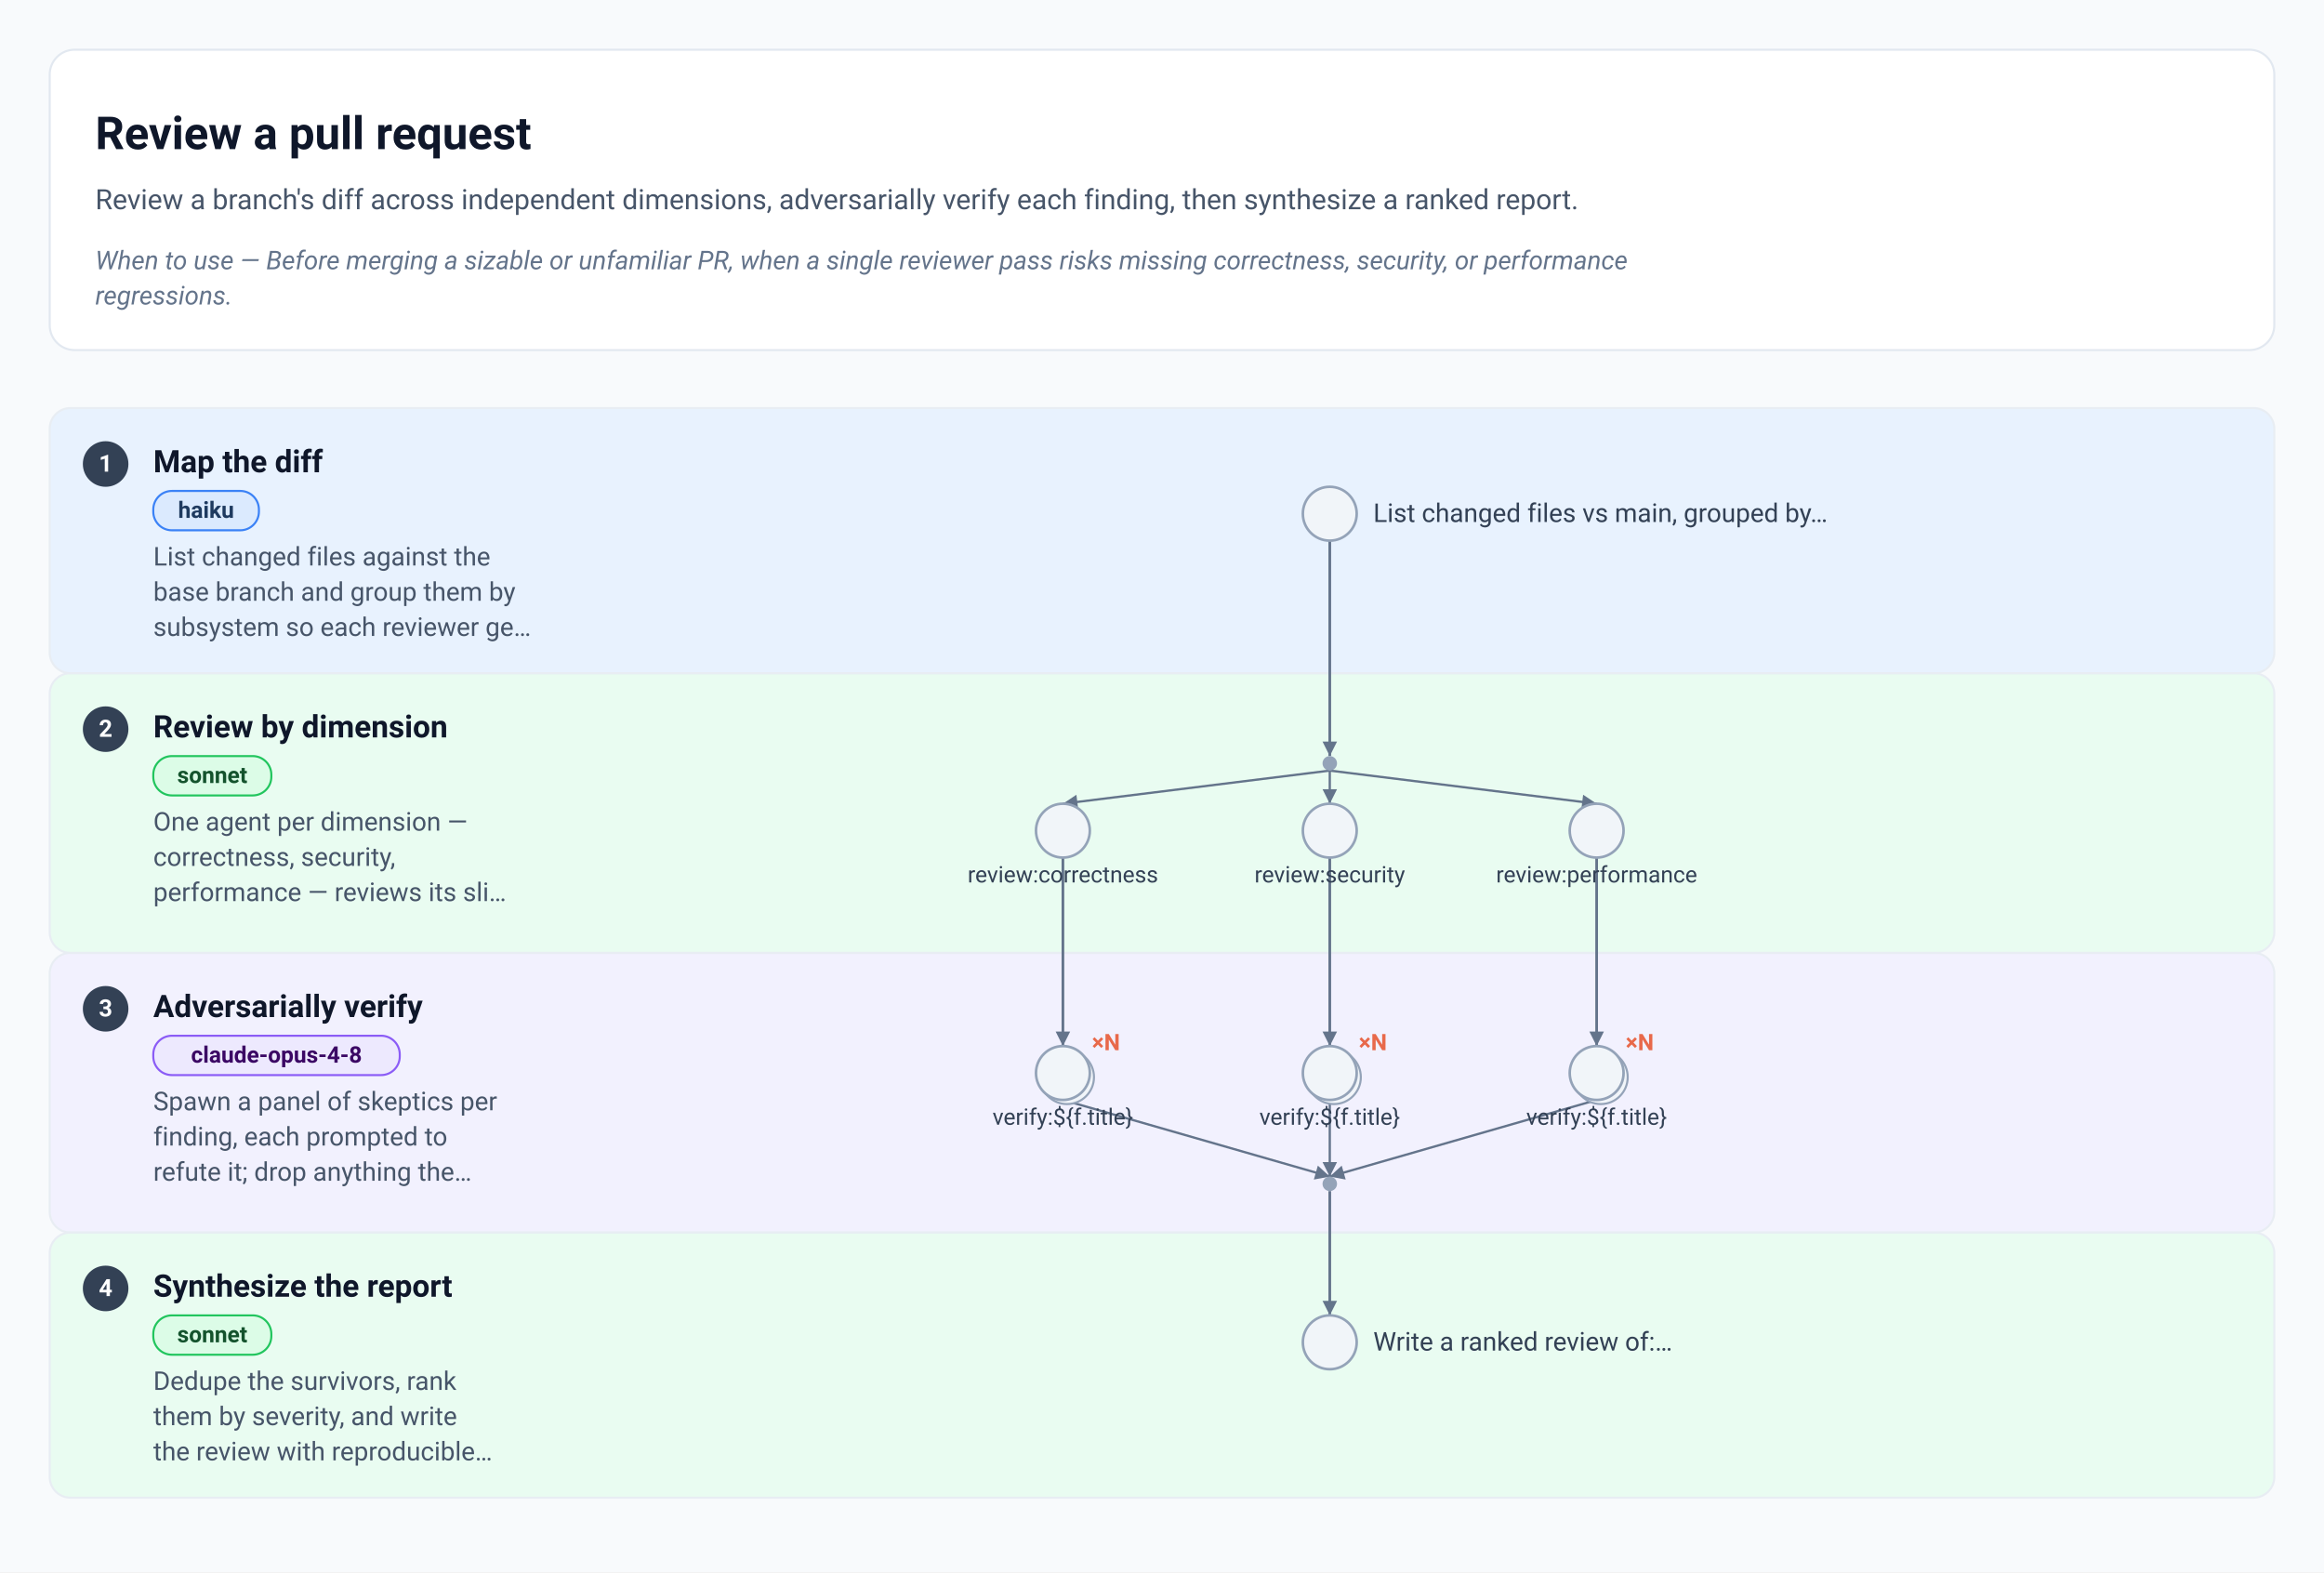
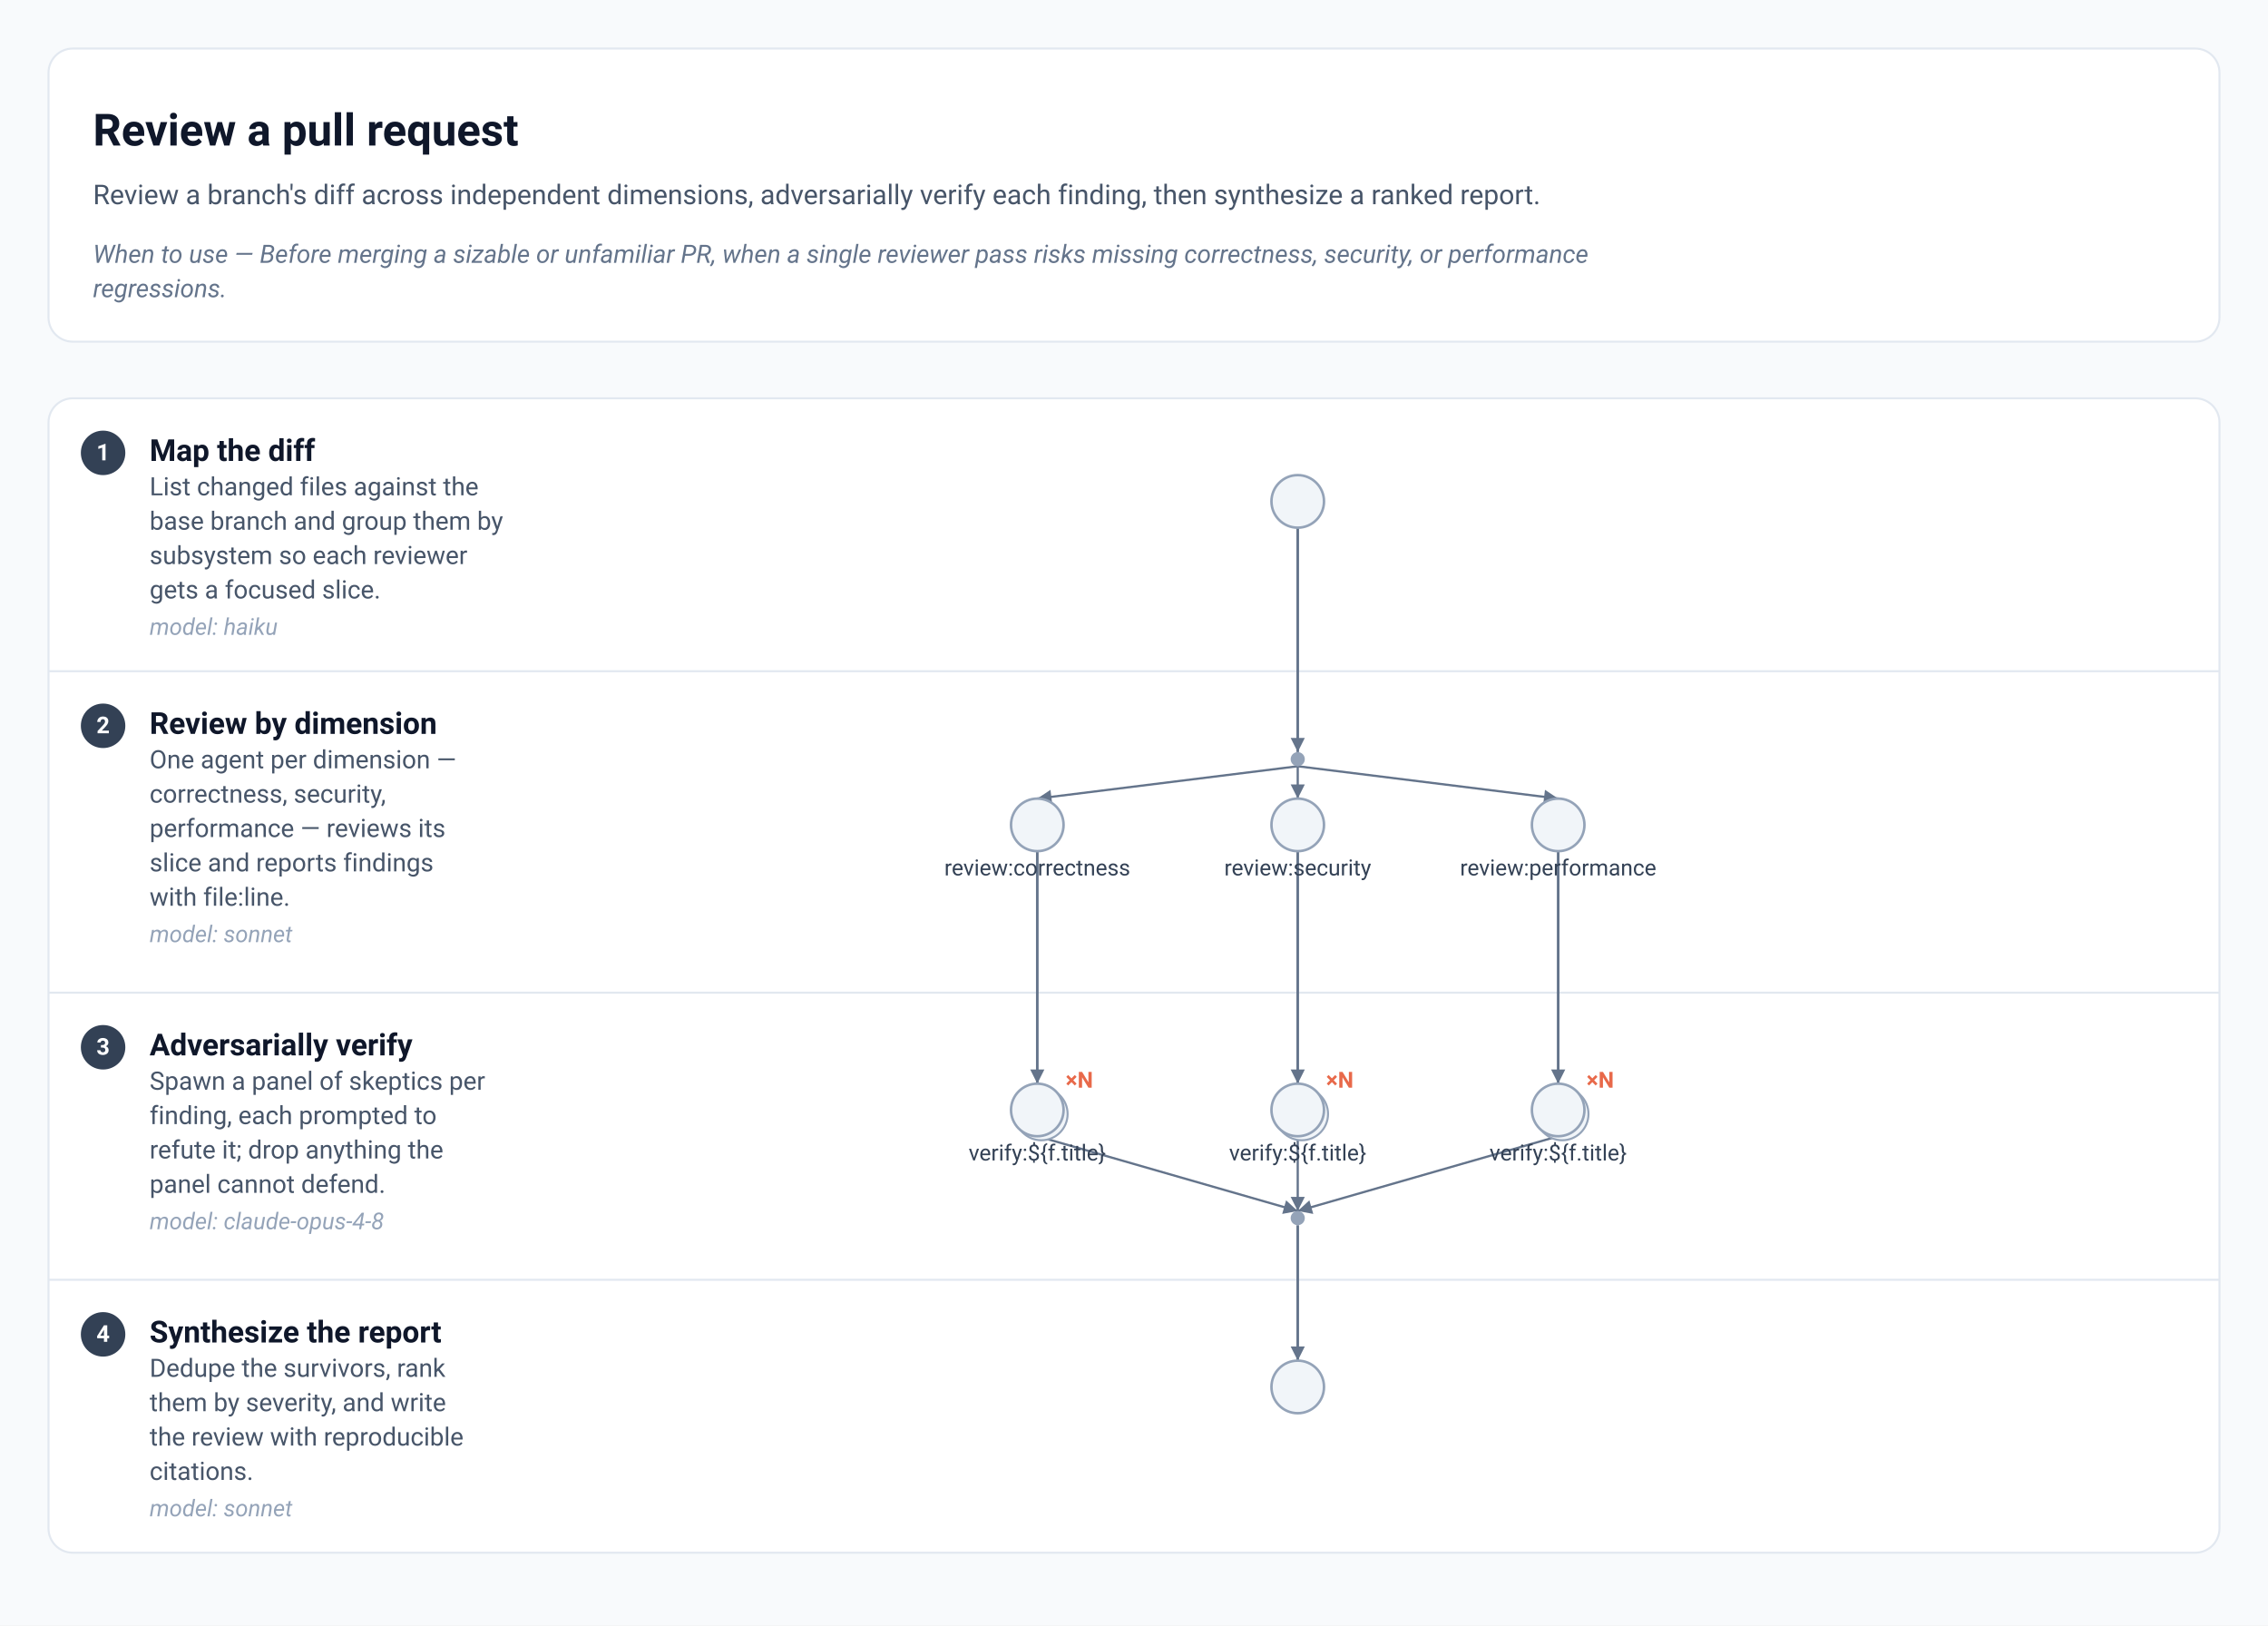
- <svg xmlns="http://www.w3.org/2000/svg" width="1122" height="759" viewBox="0 0 1122 759" font-family="-apple-system, BlinkMacSystemFont, 'Segoe UI', Roboto, Helvetica, Arial, sans-serif">
-   <rect width="1122" height="759" fill="#f8fafc" />
+ <svg xmlns="http://www.w3.org/2000/svg" width="1122" height="804" viewBox="0 0 1122 804" font-family="-apple-system, BlinkMacSystemFont, 'Segoe UI', Roboto, Helvetica, Arial, sans-serif">
+   <rect width="1122" height="804" fill="#f8fafc" />
  <g transform="translate(0 24)">
    <g class="header-card">
      <rect x="24" y="0" width="1074" height="145" rx="12" fill="#ffffff" stroke="#e2e8f0" stroke-width="1" />
      <text x="46" y="48" font-size="22" fill="#0f172a" font-weight="700">Review a pull request</text>
      <text x="46" y="77" font-size="13.5" fill="#475569">Review a branch's diff across independent dimensions, adversarially verify each finding, then synthesize a ranked report.</text>
      <text x="46" y="106" font-size="12.5" fill="#64748b" font-style="italic">When to use — Before merging a sizable or unfamiliar PR, when a single reviewer pass risks missing correctness, security, or performance</text>
      <text x="46" y="123" font-size="12.5" fill="#64748b" font-style="italic">regressions.</text>
    </g>
  </g>
  <g transform="translate(0 185)">
-     <rect class="swimlane" x="24" y="12" width="1074" height="128" rx="10" fill="#dbeafe" fill-opacity="0.55" stroke="#e8edf3" stroke-width="1" />
-     <rect class="swimlane" x="24" y="140" width="1074" height="135" rx="10" fill="#dcfce7" fill-opacity="0.55" stroke="#e8edf3" stroke-width="1" />
-     <rect class="swimlane" x="24" y="275" width="1074" height="135" rx="10" fill="#ede9fe" fill-opacity="0.55" stroke="#e8edf3" stroke-width="1" />
-     <rect class="swimlane" x="24" y="410" width="1074" height="128" rx="10" fill="#dcfce7" fill-opacity="0.55" stroke="#e8edf3" stroke-width="1" />
+     <rect x="24" y="12" width="1074" height="571" rx="12" fill="#ffffff" stroke="#e2e8f0" stroke-width="1" />
+     <g class="swimlane" />
+     <g class="swimlane">
+       <line x1="24" y1="147" x2="1098" y2="147" stroke="#e2e8f0" stroke-width="1" />
+     </g>
+     <g class="swimlane">
+       <line x1="24" y1="306" x2="1098" y2="306" stroke="#e2e8f0" stroke-width="1" />
+     </g>
+     <g class="swimlane">
+       <line x1="24" y1="448" x2="1098" y2="448" stroke="#e2e8f0" stroke-width="1" />
+     </g>
    <g transform="translate(0 12)">
      <g class="lane-label">
        <circle cx="51" cy="27" r="11" fill="#334155" />
        <text x="51" y="30.7" font-size="11.5" fill="#ffffff" font-weight="700" text-anchor="middle">1</text>
        <text x="74" y="31" font-size="15" fill="#0f172a" font-weight="700">Map the diff</text>
-         <rect x="74" y="40" width="51" height="19" rx="9" fill="#dbeafe" stroke="#3b82f6" stroke-width="1" />
-         <text x="99.5" y="53" font-size="11" fill="#1e3a5f" font-weight="600" text-anchor="middle">haiku</text>
-         <text x="74" y="76" font-size="12.5" fill="#475569">List changed files against the</text>
-         <text x="74" y="93" font-size="12.5" fill="#475569">base branch and group them by</text>
-         <text x="74" y="110" font-size="12.5" fill="#475569">subsystem so each reviewer ge…</text>
+         <text x="74" y="48" font-size="12.5" fill="#475569">List changed files against the</text>
+         <text x="74" y="65" font-size="12.5" fill="#475569">base branch and group them by</text>
+         <text x="74" y="82" font-size="12.5" fill="#475569">subsystem so each reviewer</text>
+         <text x="74" y="99" font-size="12.5" fill="#475569">gets a focused slice.</text>
+         <text x="74" y="117" font-size="11.5" fill="#94a3b8" font-style="italic">model: haiku</text>
      </g>
    </g>
-     <g transform="translate(0 140)">
+     <g transform="translate(0 147)">
      <g class="lane-label">
        <circle cx="51" cy="27" r="11" fill="#334155" />
        <text x="51" y="30.7" font-size="11.5" fill="#ffffff" font-weight="700" text-anchor="middle">2</text>
        <text x="74" y="31" font-size="15" fill="#0f172a" font-weight="700">Review by dimension</text>
-         <rect x="74" y="40" width="57" height="19" rx="9" fill="#dcfce7" stroke="#22c55e" stroke-width="1" />
-         <text x="102.5" y="53" font-size="11" fill="#14532d" font-weight="600" text-anchor="middle">sonnet</text>
-         <text x="74" y="76" font-size="12.5" fill="#475569">One agent per dimension —</text>
-         <text x="74" y="93" font-size="12.5" fill="#475569">correctness, security,</text>
-         <text x="74" y="110" font-size="12.5" fill="#475569">performance — reviews its sli…</text>
+         <text x="74" y="48" font-size="12.5" fill="#475569">One agent per dimension —</text>
+         <text x="74" y="65" font-size="12.5" fill="#475569">correctness, security,</text>
+         <text x="74" y="82" font-size="12.5" fill="#475569">performance — reviews its</text>
+         <text x="74" y="99" font-size="12.5" fill="#475569">slice and reports findings</text>
+         <text x="74" y="116" font-size="12.5" fill="#475569">with file:line.</text>
+         <text x="74" y="134" font-size="11.5" fill="#94a3b8" font-style="italic">model: sonnet</text>
      </g>
    </g>
-     <g transform="translate(0 275)">
+     <g transform="translate(0 306)">
      <g class="lane-label">
        <circle cx="51" cy="27" r="11" fill="#334155" />
        <text x="51" y="30.7" font-size="11.5" fill="#ffffff" font-weight="700" text-anchor="middle">3</text>
        <text x="74" y="31" font-size="15" fill="#0f172a" font-weight="700">Adversarially verify</text>
-         <rect x="74" y="40" width="119" height="19" rx="9" fill="#ede9fe" stroke="#8b5cf6" stroke-width="1" />
-         <text x="133.5" y="53" font-size="11" fill="#3b0764" font-weight="600" text-anchor="middle">claude-opus-4-8</text>
-         <text x="74" y="76" font-size="12.5" fill="#475569">Spawn a panel of skeptics per</text>
-         <text x="74" y="93" font-size="12.5" fill="#475569">finding, each prompted to</text>
-         <text x="74" y="110" font-size="12.5" fill="#475569">refute it; drop anything the…</text>
+         <text x="74" y="48" font-size="12.5" fill="#475569">Spawn a panel of skeptics per</text>
+         <text x="74" y="65" font-size="12.5" fill="#475569">finding, each prompted to</text>
+         <text x="74" y="82" font-size="12.5" fill="#475569">refute it; drop anything the</text>
+         <text x="74" y="99" font-size="12.5" fill="#475569">panel cannot defend.</text>
+         <text x="74" y="117" font-size="11.5" fill="#94a3b8" font-style="italic">model: claude-opus-4-8</text>
      </g>
    </g>
-     <g transform="translate(0 410)">
+     <g transform="translate(0 448)">
      <g class="lane-label">
        <circle cx="51" cy="27" r="11" fill="#334155" />
        <text x="51" y="30.7" font-size="11.5" fill="#ffffff" font-weight="700" text-anchor="middle">4</text>
        <text x="74" y="31" font-size="15" fill="#0f172a" font-weight="700">Synthesize the report</text>
-         <rect x="74" y="40" width="57" height="19" rx="9" fill="#dcfce7" stroke="#22c55e" stroke-width="1" />
-         <text x="102.5" y="53" font-size="11" fill="#14532d" font-weight="600" text-anchor="middle">sonnet</text>
-         <text x="74" y="76" font-size="12.5" fill="#475569">Dedupe the survivors, rank</text>
-         <text x="74" y="93" font-size="12.5" fill="#475569">them by severity, and write</text>
-         <text x="74" y="110" font-size="12.5" fill="#475569">the review with reproducible…</text>
+         <text x="74" y="48" font-size="12.5" fill="#475569">Dedupe the survivors, rank</text>
+         <text x="74" y="65" font-size="12.5" fill="#475569">them by severity, and write</text>
+         <text x="74" y="82" font-size="12.5" fill="#475569">the review with reproducible</text>
+         <text x="74" y="99" font-size="12.5" fill="#475569">citations.</text>
+         <text x="74" y="117" font-size="11.5" fill="#94a3b8" font-style="italic">model: sonnet</text>
      </g>
    </g>
    <g class="topology" transform="translate(338 0)">
      <g class="edge">
-         <path d="M 175.16 229 L 175.16 320" fill="none" stroke="#64748b" stroke-width="1.3" />
-         <polygon points="175.16,320 171.66,313 178.66,313" fill="#64748b" />
+         <path d="M 175.16 236 L 175.16 351" fill="none" stroke="#64748b" stroke-width="1.3" />
+         <polygon points="175.16,351 171.66,344 178.66,344" fill="#64748b" />
      </g>
      <g class="edge">
-         <path d="M 304 187 L 175.16 203" fill="none" stroke="#64748b" stroke-width="1.1" />
-         <polygon points="175.16,203 181.68,198.66 182.54,205.61" fill="#64748b" />
+         <path d="M 304 194 L 175.16 210" fill="none" stroke="#64748b" stroke-width="1.1" />
+         <polygon points="175.16,210 181.68,205.66 182.54,212.61" fill="#64748b" />
      </g>
      <g class="edge">
-         <path d="M 304 229 L 304 320" fill="none" stroke="#64748b" stroke-width="1.3" />
-         <polygon points="304,320 300.5,313 307.5,313" fill="#64748b" />
+         <path d="M 304 236 L 304 351" fill="none" stroke="#64748b" stroke-width="1.3" />
+         <polygon points="304,351 300.5,344 307.5,344" fill="#64748b" />
      </g>
      <g class="edge">
-         <path d="M 304 187 L 304 203" fill="none" stroke="#64748b" stroke-width="1.1" />
-         <polygon points="304,203 300.5,196 307.5,196" fill="#64748b" />
+         <path d="M 304 194 L 304 210" fill="none" stroke="#64748b" stroke-width="1.1" />
+         <polygon points="304,210 300.5,203 307.5,203" fill="#64748b" />
      </g>
      <g class="edge">
-         <path d="M 432.84 229 L 432.84 320" fill="none" stroke="#64748b" stroke-width="1.3" />
-         <polygon points="432.84,320 429.34,313 436.34,313" fill="#64748b" />
+         <path d="M 432.84 236 L 432.84 351" fill="none" stroke="#64748b" stroke-width="1.3" />
+         <polygon points="432.84,351 429.34,344 436.34,344" fill="#64748b" />
      </g>
      <g class="edge">
-         <path d="M 304 187 L 432.84 203" fill="none" stroke="#64748b" stroke-width="1.1" />
-         <polygon points="432.84,203 425.46,205.61 426.32,198.66" fill="#64748b" />
+         <path d="M 304 194 L 432.84 210" fill="none" stroke="#64748b" stroke-width="1.1" />
+         <polygon points="432.84,210 425.46,212.61 426.32,205.66" fill="#64748b" />
      </g>
      <g class="edge">
-         <path d="M 175.16 346 L 304 383" fill="none" stroke="#64748b" stroke-width="1.1" />
-         <polygon points="304,383 296.31,384.43 298.24,377.7" fill="#64748b" />
+         <path d="M 175.16 377 L 304 414" fill="none" stroke="#64748b" stroke-width="1.1" />
+         <polygon points="304,414 296.31,415.43 298.24,408.7" fill="#64748b" />
      </g>
      <g class="edge">
-         <path d="M 304 346 L 304 383" fill="none" stroke="#64748b" stroke-width="1.1" />
-         <polygon points="304,383 300.5,376 307.5,376" fill="#64748b" />
+         <path d="M 304 377 L 304 414" fill="none" stroke="#64748b" stroke-width="1.1" />
+         <polygon points="304,414 300.5,407 307.5,407" fill="#64748b" />
      </g>
      <g class="edge">
-         <path d="M 432.84 346 L 304 383" fill="none" stroke="#64748b" stroke-width="1.1" />
-         <polygon points="304,383 309.76,377.7 311.69,384.43" fill="#64748b" />
+         <path d="M 432.84 377 L 304 414" fill="none" stroke="#64748b" stroke-width="1.1" />
+         <polygon points="304,414 309.76,408.7 311.69,415.43" fill="#64748b" />
      </g>
      <g class="edge">
-         <path d="M 304 76 L 304 180" fill="none" stroke="#64748b" stroke-width="1.3" />
-         <polygon points="304,180 300.5,173 307.5,173" fill="#64748b" />
+         <path d="M 304 76 L 304 187" fill="none" stroke="#64748b" stroke-width="1.3" />
+         <polygon points="304,187 300.5,180 307.5,180" fill="#64748b" />
      </g>
      <g class="edge">
-         <path d="M 304 390 L 304 450" fill="none" stroke="#64748b" stroke-width="1.3" />
-         <polygon points="304,450 300.5,443 307.5,443" fill="#64748b" />
+         <path d="M 304 421 L 304 488" fill="none" stroke="#64748b" stroke-width="1.3" />
+         <polygon points="304,488 300.5,481 307.5,481" fill="#64748b" />
      </g>
      <g class="agent-node">
        <circle cx="304" cy="63" r="13" fill="#f1f5f9" stroke="#94a3b8" stroke-width="1.25" />
-         <text x="325" y="67" font-size="12.5" fill="#334155">List changed files vs main, grouped by…</text>
      </g>
-       <circle class="hub" cx="304" cy="183.5" r="3.5" fill="#94a3b8" />
+       <circle class="hub" cx="304" cy="190.5" r="3.5" fill="#94a3b8" />
      <g class="agent-node">
-         <circle cx="175.16" cy="216" r="13" fill="#f1f5f9" stroke="#94a3b8" stroke-width="1.25" />
-         <text x="175.16" y="241" font-size="11" fill="#334155" text-anchor="middle">review:correctness</text>
+         <circle cx="175.16" cy="223" r="13" fill="#f1f5f9" stroke="#94a3b8" stroke-width="1.25" />
+         <text x="175.16" y="248" font-size="11" fill="#334155" text-anchor="middle">review:correctness</text>
      </g>
      <g class="agent-node">
-         <circle cx="177.16" cy="335" r="13" fill="#f1f5f9" stroke="#94a3b8" stroke-width="1" />
-         <circle cx="175.16" cy="333" r="13" fill="#f1f5f9" stroke="#94a3b8" stroke-width="1.25" />
-         <text x="175.16" y="358" font-size="11" fill="#334155" text-anchor="middle">verify:${f.title}</text>
-         <text x="189.16" y="322" font-size="11" font-weight="700" fill="#e8694a">×N</text>
+         <circle cx="177.16" cy="366" r="13" fill="#f1f5f9" stroke="#94a3b8" stroke-width="1" />
+         <circle cx="175.16" cy="364" r="13" fill="#f1f5f9" stroke="#94a3b8" stroke-width="1.25" />
+         <text x="175.16" y="389" font-size="11" fill="#334155" text-anchor="middle">verify:${f.title}</text>
+         <text x="189.16" y="353" font-size="11" font-weight="700" fill="#e8694a">×N</text>
      </g>
      <g class="agent-node">
-         <circle cx="304" cy="216" r="13" fill="#f1f5f9" stroke="#94a3b8" stroke-width="1.25" />
-         <text x="304" y="241" font-size="11" fill="#334155" text-anchor="middle">review:security</text>
+         <circle cx="304" cy="223" r="13" fill="#f1f5f9" stroke="#94a3b8" stroke-width="1.25" />
+         <text x="304" y="248" font-size="11" fill="#334155" text-anchor="middle">review:security</text>
      </g>
      <g class="agent-node">
-         <circle cx="306" cy="335" r="13" fill="#f1f5f9" stroke="#94a3b8" stroke-width="1" />
-         <circle cx="304" cy="333" r="13" fill="#f1f5f9" stroke="#94a3b8" stroke-width="1.25" />
-         <text x="304" y="358" font-size="11" fill="#334155" text-anchor="middle">verify:${f.title}</text>
-         <text x="318" y="322" font-size="11" font-weight="700" fill="#e8694a">×N</text>
+         <circle cx="306" cy="366" r="13" fill="#f1f5f9" stroke="#94a3b8" stroke-width="1" />
+         <circle cx="304" cy="364" r="13" fill="#f1f5f9" stroke="#94a3b8" stroke-width="1.25" />
+         <text x="304" y="389" font-size="11" fill="#334155" text-anchor="middle">verify:${f.title}</text>
+         <text x="318" y="353" font-size="11" font-weight="700" fill="#e8694a">×N</text>
      </g>
      <g class="agent-node">
-         <circle cx="432.84" cy="216" r="13" fill="#f1f5f9" stroke="#94a3b8" stroke-width="1.25" />
-         <text x="432.84" y="241" font-size="11" fill="#334155" text-anchor="middle">review:performance</text>
+         <circle cx="432.84" cy="223" r="13" fill="#f1f5f9" stroke="#94a3b8" stroke-width="1.25" />
+         <text x="432.84" y="248" font-size="11" fill="#334155" text-anchor="middle">review:performance</text>
      </g>
      <g class="agent-node">
-         <circle cx="434.84" cy="335" r="13" fill="#f1f5f9" stroke="#94a3b8" stroke-width="1" />
-         <circle cx="432.84" cy="333" r="13" fill="#f1f5f9" stroke="#94a3b8" stroke-width="1.25" />
-         <text x="432.84" y="358" font-size="11" fill="#334155" text-anchor="middle">verify:${f.title}</text>
-         <text x="446.84" y="322" font-size="11" font-weight="700" fill="#e8694a">×N</text>
+         <circle cx="434.84" cy="366" r="13" fill="#f1f5f9" stroke="#94a3b8" stroke-width="1" />
+         <circle cx="432.84" cy="364" r="13" fill="#f1f5f9" stroke="#94a3b8" stroke-width="1.25" />
+         <text x="432.84" y="389" font-size="11" fill="#334155" text-anchor="middle">verify:${f.title}</text>
+         <text x="446.84" y="353" font-size="11" font-weight="700" fill="#e8694a">×N</text>
      </g>
-       <circle class="hub" cx="304" cy="386.5" r="3.5" fill="#94a3b8" />
+       <circle class="hub" cx="304" cy="417.5" r="3.5" fill="#94a3b8" />
      <g class="agent-node">
-         <circle cx="304" cy="463" r="13" fill="#f1f5f9" stroke="#94a3b8" stroke-width="1.25" />
-         <text x="325" y="467" font-size="12.5" fill="#334155">Write a ranked review of:…</text>
+         <circle cx="304" cy="501" r="13" fill="#f1f5f9" stroke="#94a3b8" stroke-width="1.25" />
      </g>
    </g>
  </g>
</svg>
